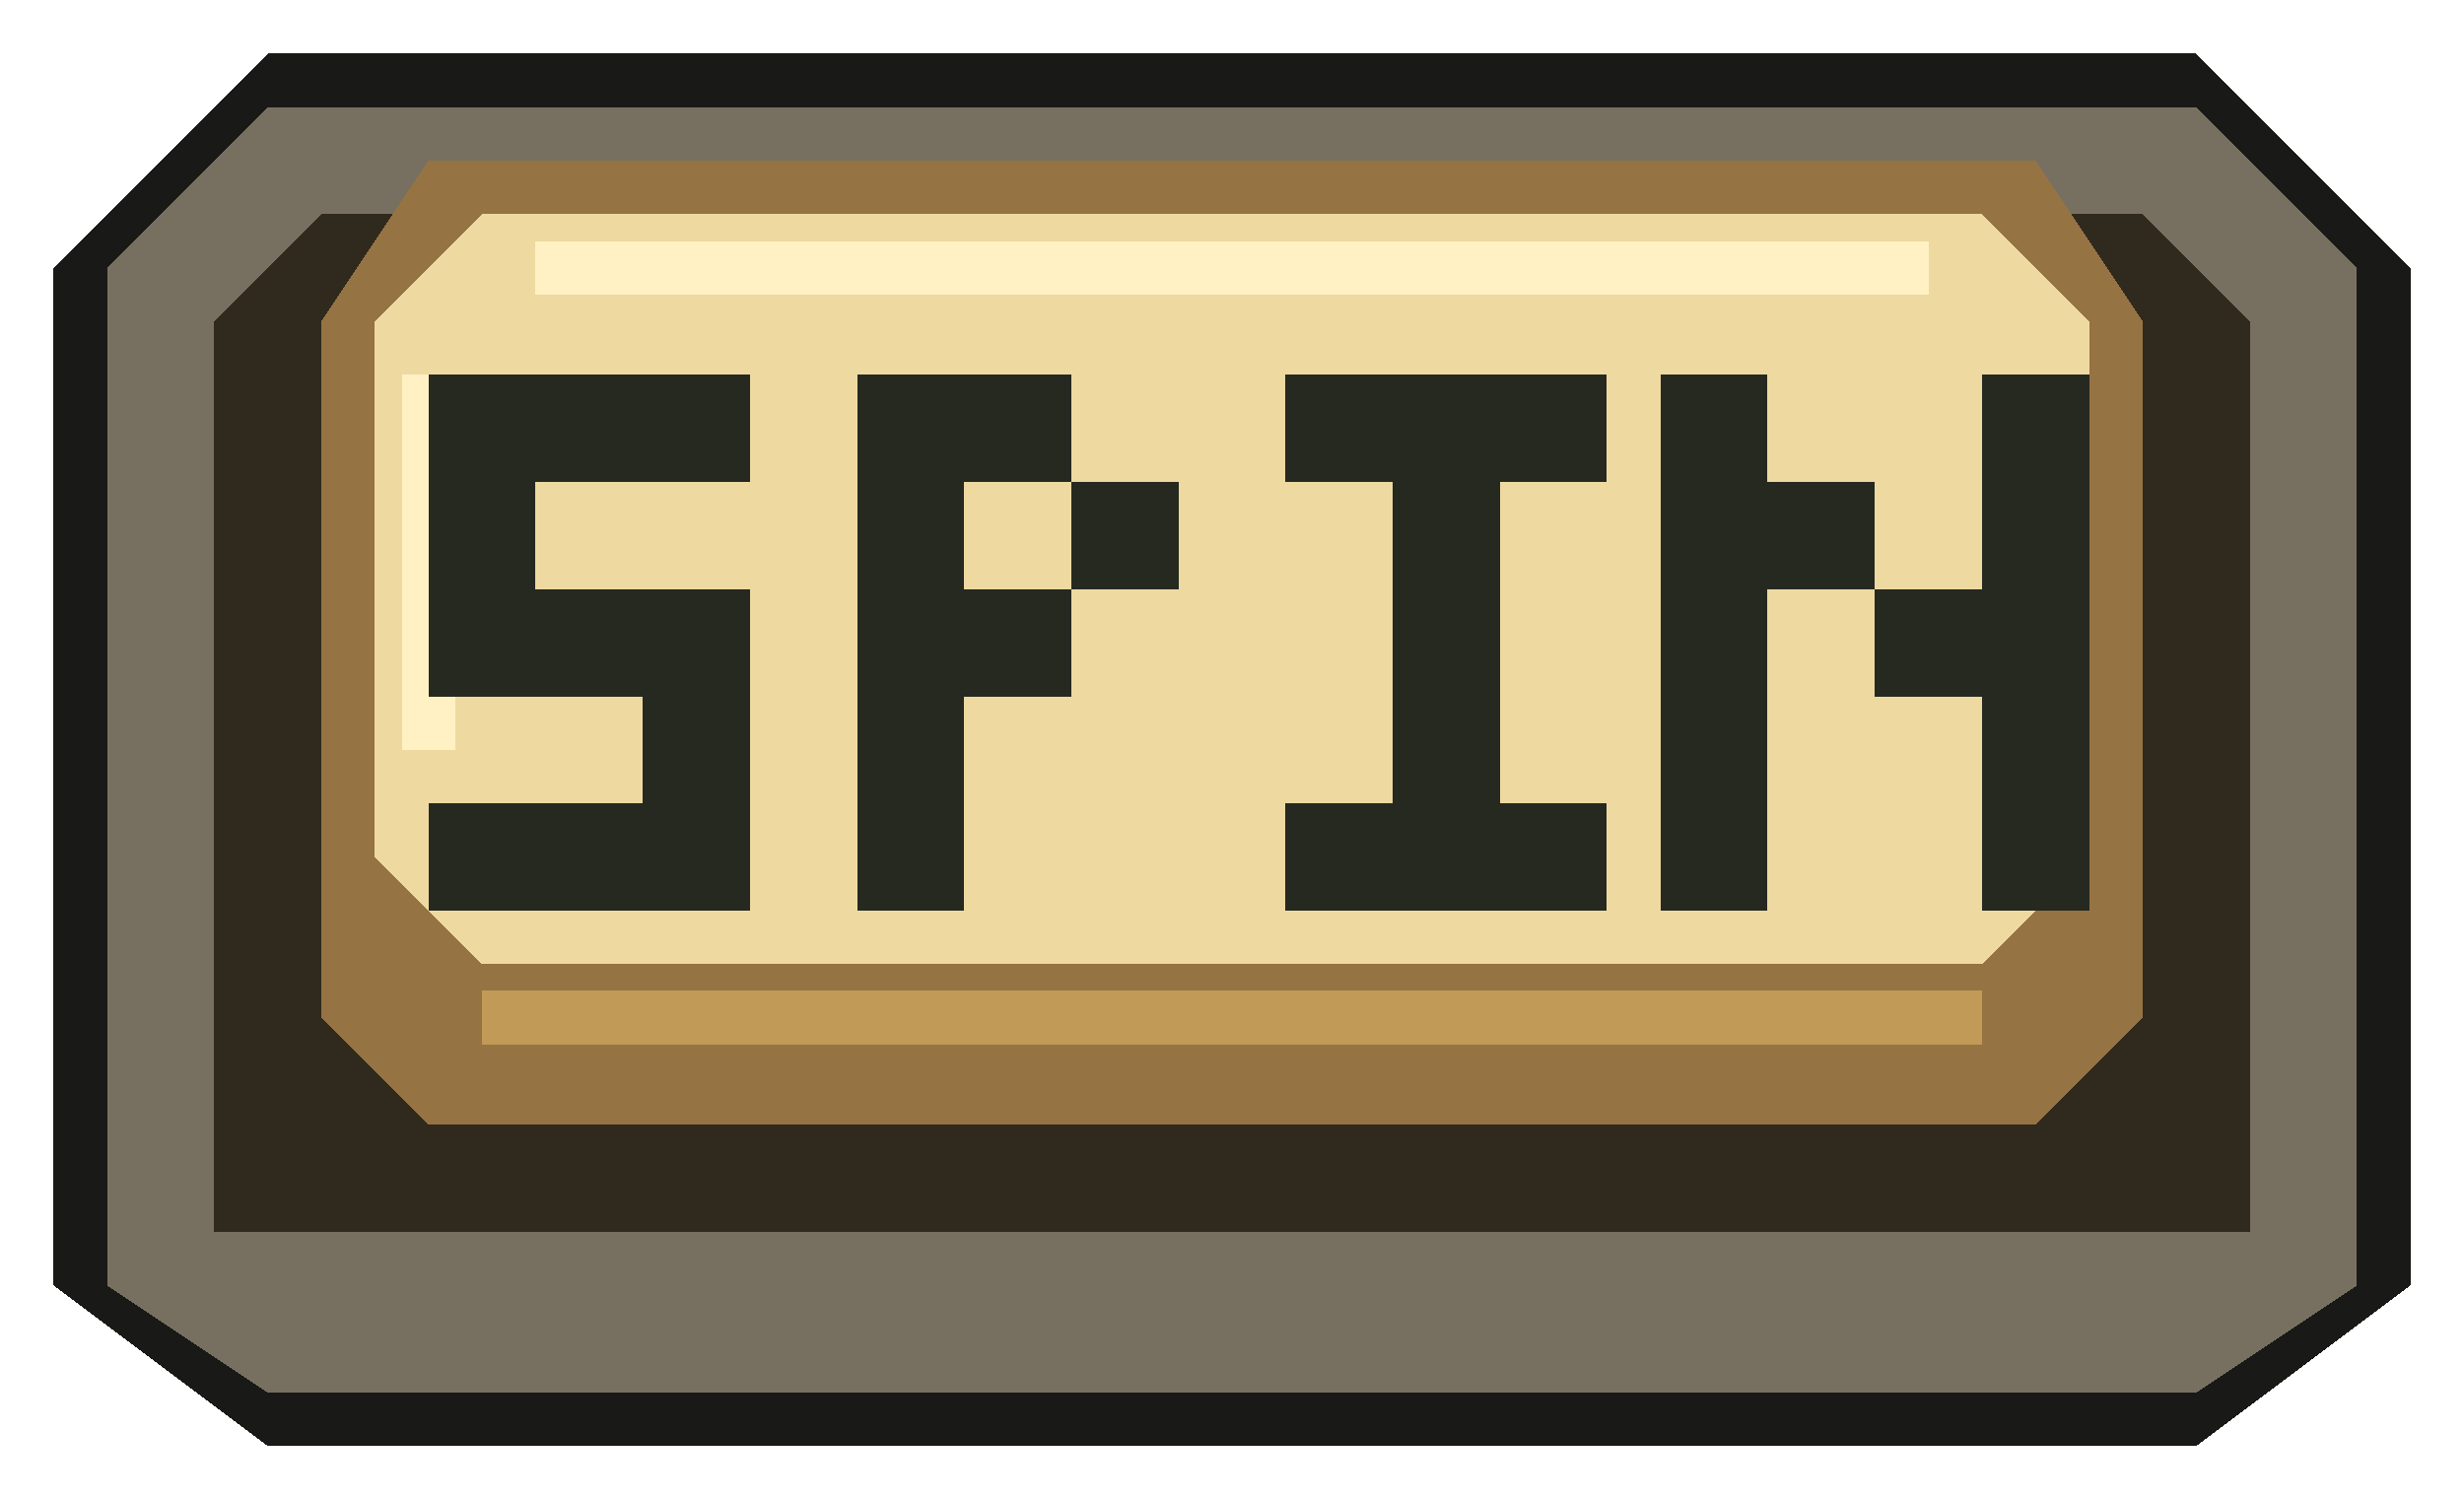
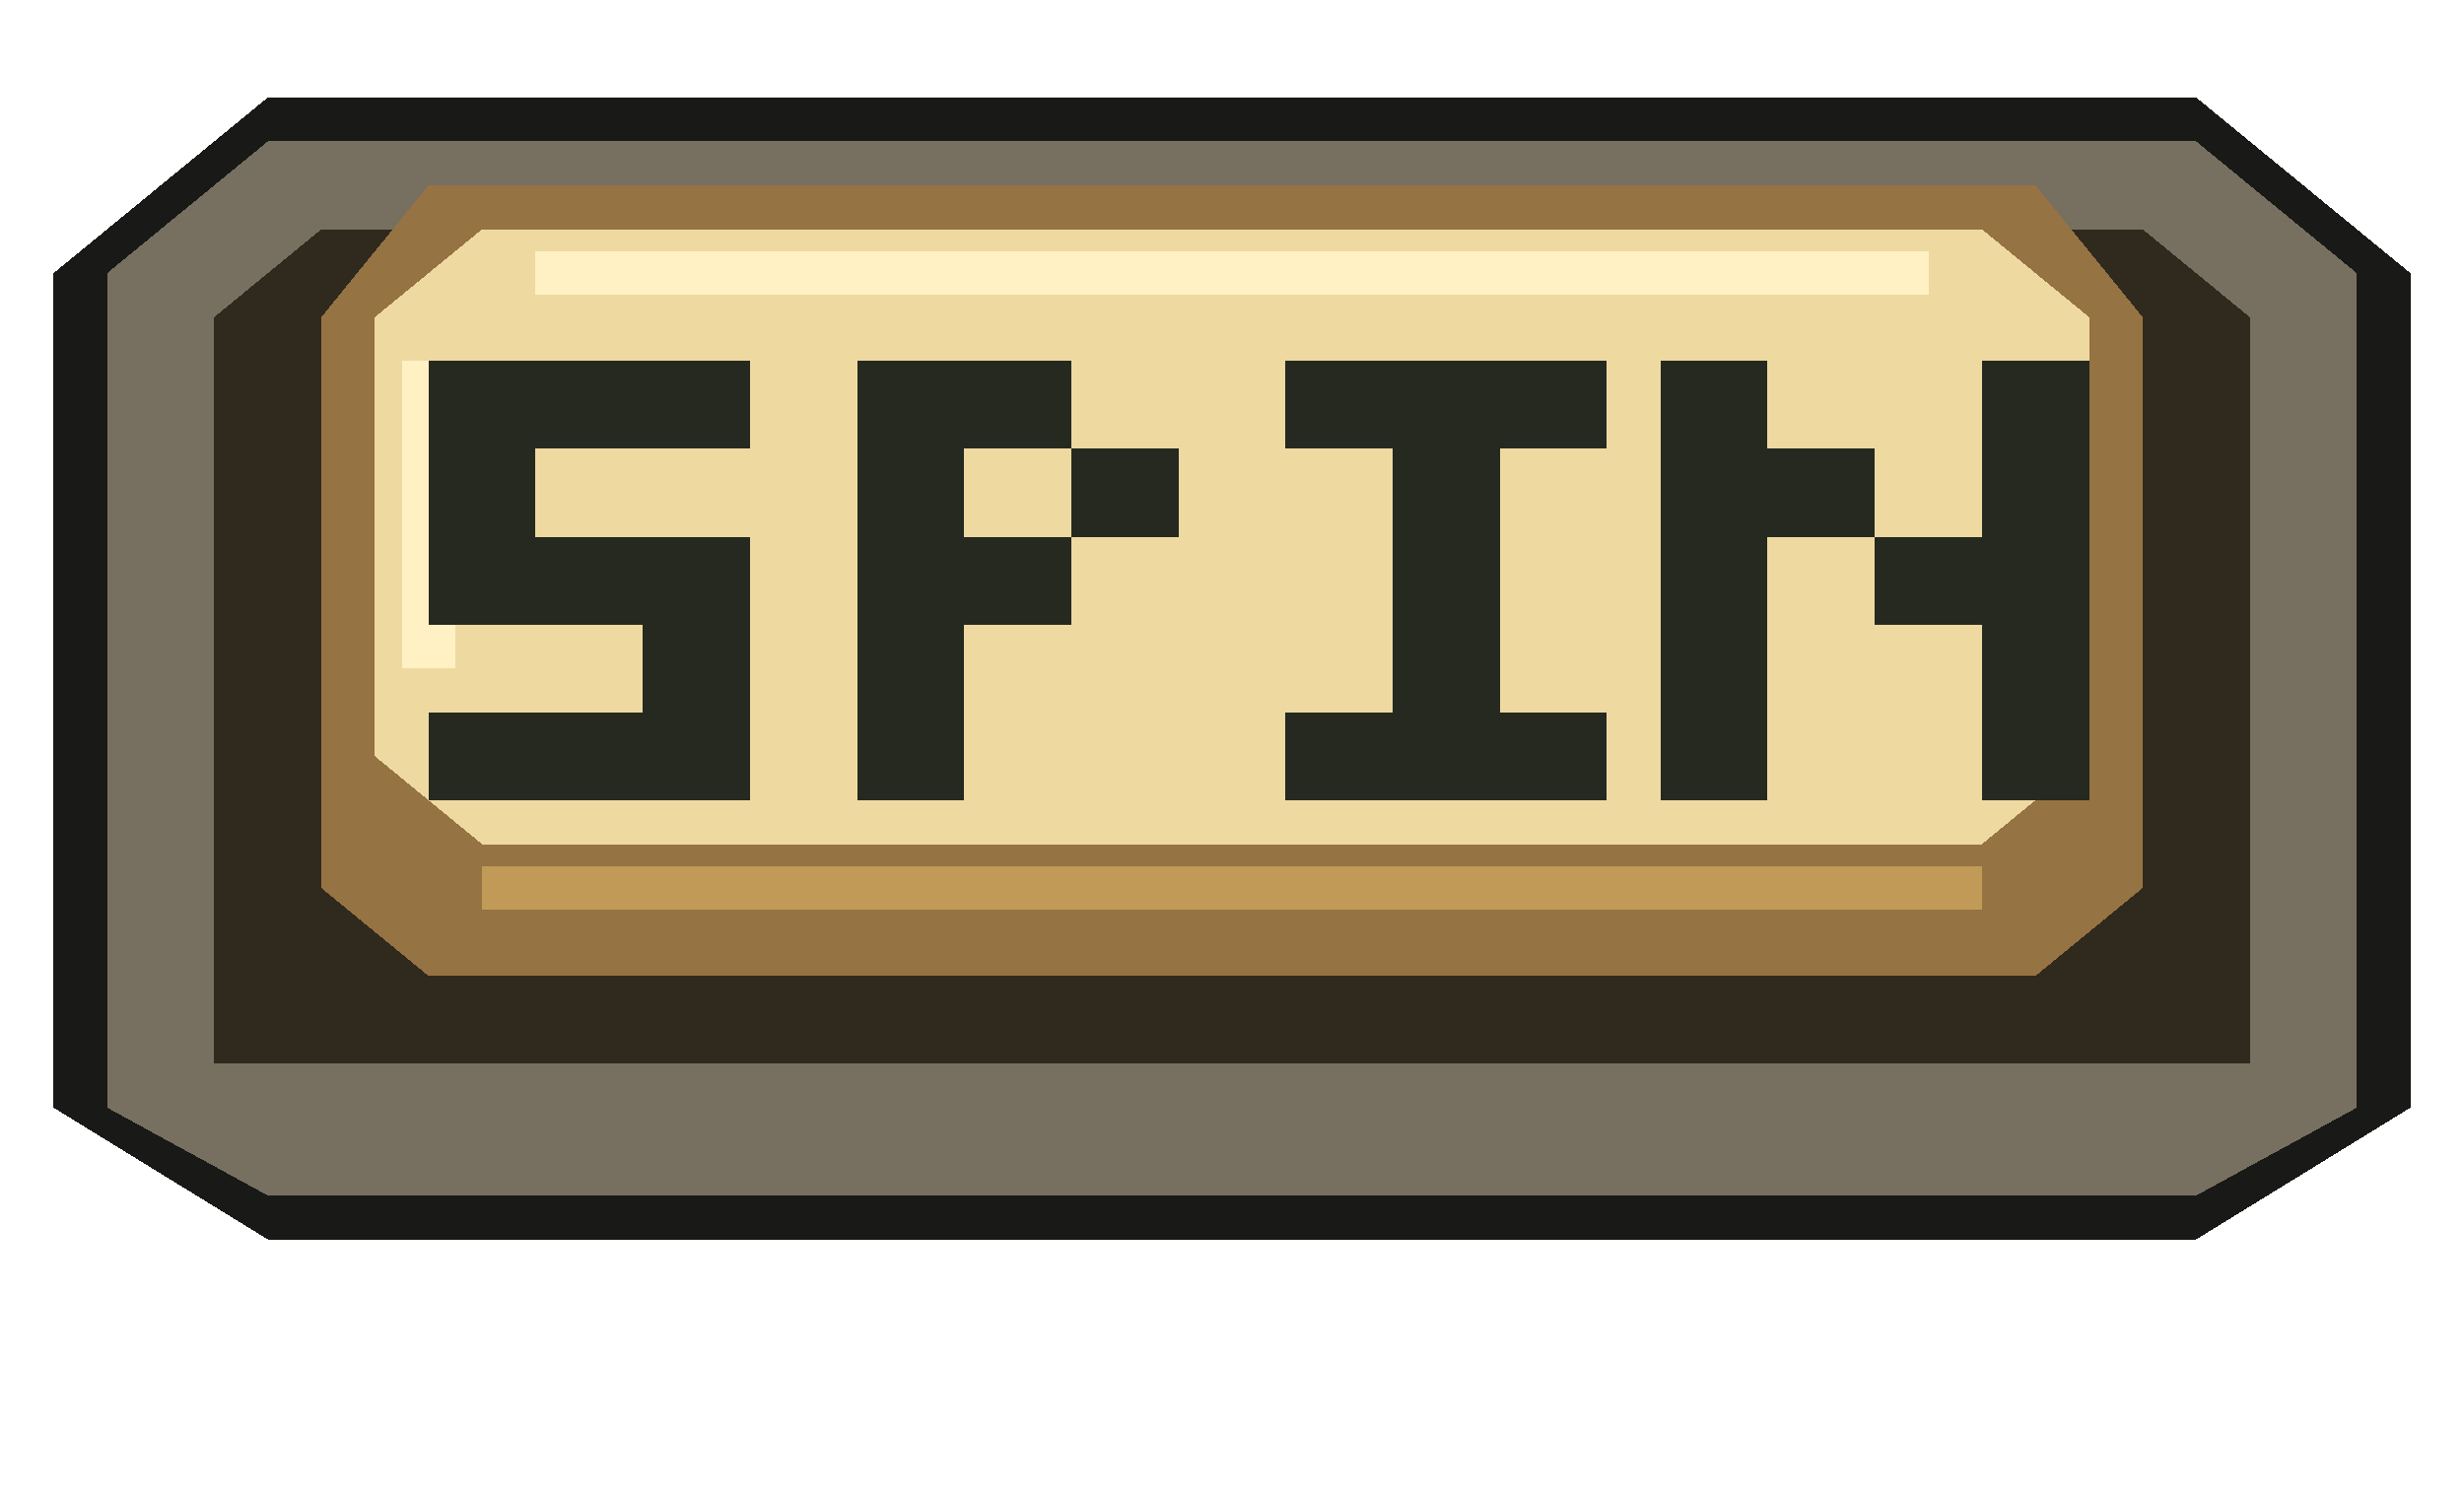
<svg xmlns="http://www.w3.org/2000/svg" width="46" height="28" viewBox="0 0 46 28" shape-rendering="crispEdges">
-   <path d="M5 1H41L45 5V24L41 27H5L1 24V5Z" fill="#191a17" />
-   <path d="M5 2H41L44 5V24L41 26H5L2 24V5Z" fill="#777060" />
-   <path d="M6 4H40L42 6V23H4V6Z" fill="#302a1e" />
-   <path d="M8 3H38L40 6V19L38 21H8L6 19V6Z" fill="#967343" />
-   <path d="M9 4H37L39 6V16L37 18H9L7 16V6Z" fill="#eed9a1" />
-   <path d="M10 5H36 M8 7V14" stroke="#fff1c3" />
-   <path d="M9 19H37" stroke="#c19a57" />
-   <rect x="8" y="7" width="2" height="2" fill="#252920" />
-   <rect x="10" y="7" width="2" height="2" fill="#252920" />
-   <rect x="12" y="7" width="2" height="2" fill="#252920" />
-   <rect x="8" y="9" width="2" height="2" fill="#252920" />
-   <rect x="8" y="11" width="2" height="2" fill="#252920" />
-   <rect x="10" y="11" width="2" height="2" fill="#252920" />
-   <rect x="12" y="11" width="2" height="2" fill="#252920" />
-   <rect x="12" y="13" width="2" height="2" fill="#252920" />
-   <rect x="8" y="15" width="2" height="2" fill="#252920" />
-   <rect x="10" y="15" width="2" height="2" fill="#252920" />
-   <rect x="12" y="15" width="2" height="2" fill="#252920" />
-   <rect x="16" y="7" width="2" height="2" fill="#252920" />
-   <rect x="18" y="7" width="2" height="2" fill="#252920" />
-   <rect x="16" y="9" width="2" height="2" fill="#252920" />
-   <rect x="20" y="9" width="2" height="2" fill="#252920" />
-   <rect x="16" y="11" width="2" height="2" fill="#252920" />
-   <rect x="18" y="11" width="2" height="2" fill="#252920" />
-   <rect x="16" y="13" width="2" height="2" fill="#252920" />
-   <rect x="16" y="15" width="2" height="2" fill="#252920" />
-   <rect x="24" y="7" width="2" height="2" fill="#252920" />
-   <rect x="26" y="7" width="2" height="2" fill="#252920" />
-   <rect x="28" y="7" width="2" height="2" fill="#252920" />
-   <rect x="26" y="9" width="2" height="2" fill="#252920" />
-   <rect x="26" y="11" width="2" height="2" fill="#252920" />
-   <rect x="26" y="13" width="2" height="2" fill="#252920" />
-   <rect x="24" y="15" width="2" height="2" fill="#252920" />
-   <rect x="26" y="15" width="2" height="2" fill="#252920" />
-   <rect x="28" y="15" width="2" height="2" fill="#252920" />
-   <rect x="31" y="7" width="2" height="2" fill="#252920" />
-   <rect x="37" y="7" width="2" height="2" fill="#252920" />
-   <rect x="31" y="9" width="2" height="2" fill="#252920" />
-   <rect x="33" y="9" width="2" height="2" fill="#252920" />
-   <rect x="37" y="9" width="2" height="2" fill="#252920" />
-   <rect x="31" y="11" width="2" height="2" fill="#252920" />
-   <rect x="35" y="11" width="2" height="2" fill="#252920" />
-   <rect x="37" y="11" width="2" height="2" fill="#252920" />
-   <rect x="31" y="13" width="2" height="2" fill="#252920" />
-   <rect x="37" y="13" width="2" height="2" fill="#252920" />
-   <rect x="31" y="15" width="2" height="2" fill="#252920" />
-   <rect x="37" y="15" width="2" height="2" fill="#252920" />
+   <g transform="translate(0 1) scale(1 .82)">
+     <path d="M5 1H41L45 5V24L41 27H5L1 24V5Z" fill="#191a17" />
+     <path d="M5 2H41L44 5V24L41 26H5L2 24V5Z" fill="#777060" />
+     <path d="M6 4H40L42 6V23H4V6Z" fill="#302a1e" />
+     <path d="M8 3H38L40 6V19L38 21H8L6 19V6Z" fill="#967343" />
+     <path d="M9 4H37L39 6V16L37 18H9L7 16V6Z" fill="#eed9a1" />
+     <path d="M10 5H36 M8 7V14" stroke="#fff1c3" />
+     <path d="M9 19H37" stroke="#c19a57" />
+     <rect x="8" y="7" width="2" height="2" fill="#252920" />
+     <rect x="10" y="7" width="2" height="2" fill="#252920" />
+     <rect x="12" y="7" width="2" height="2" fill="#252920" />
+     <rect x="8" y="9" width="2" height="2" fill="#252920" />
+     <rect x="8" y="11" width="2" height="2" fill="#252920" />
+     <rect x="10" y="11" width="2" height="2" fill="#252920" />
+     <rect x="12" y="11" width="2" height="2" fill="#252920" />
+     <rect x="12" y="13" width="2" height="2" fill="#252920" />
+     <rect x="8" y="15" width="2" height="2" fill="#252920" />
+     <rect x="10" y="15" width="2" height="2" fill="#252920" />
+     <rect x="12" y="15" width="2" height="2" fill="#252920" />
+     <rect x="16" y="7" width="2" height="2" fill="#252920" />
+     <rect x="18" y="7" width="2" height="2" fill="#252920" />
+     <rect x="16" y="9" width="2" height="2" fill="#252920" />
+     <rect x="20" y="9" width="2" height="2" fill="#252920" />
+     <rect x="16" y="11" width="2" height="2" fill="#252920" />
+     <rect x="18" y="11" width="2" height="2" fill="#252920" />
+     <rect x="16" y="13" width="2" height="2" fill="#252920" />
+     <rect x="16" y="15" width="2" height="2" fill="#252920" />
+     <rect x="24" y="7" width="2" height="2" fill="#252920" />
+     <rect x="26" y="7" width="2" height="2" fill="#252920" />
+     <rect x="28" y="7" width="2" height="2" fill="#252920" />
+     <rect x="26" y="9" width="2" height="2" fill="#252920" />
+     <rect x="26" y="11" width="2" height="2" fill="#252920" />
+     <rect x="26" y="13" width="2" height="2" fill="#252920" />
+     <rect x="24" y="15" width="2" height="2" fill="#252920" />
+     <rect x="26" y="15" width="2" height="2" fill="#252920" />
+     <rect x="28" y="15" width="2" height="2" fill="#252920" />
+     <rect x="31" y="7" width="2" height="2" fill="#252920" />
+     <rect x="37" y="7" width="2" height="2" fill="#252920" />
+     <rect x="31" y="9" width="2" height="2" fill="#252920" />
+     <rect x="33" y="9" width="2" height="2" fill="#252920" />
+     <rect x="37" y="9" width="2" height="2" fill="#252920" />
+     <rect x="31" y="11" width="2" height="2" fill="#252920" />
+     <rect x="35" y="11" width="2" height="2" fill="#252920" />
+     <rect x="37" y="11" width="2" height="2" fill="#252920" />
+     <rect x="31" y="13" width="2" height="2" fill="#252920" />
+     <rect x="37" y="13" width="2" height="2" fill="#252920" />
+     <rect x="31" y="15" width="2" height="2" fill="#252920" />
+     <rect x="37" y="15" width="2" height="2" fill="#252920" />
+   </g>
</svg>
